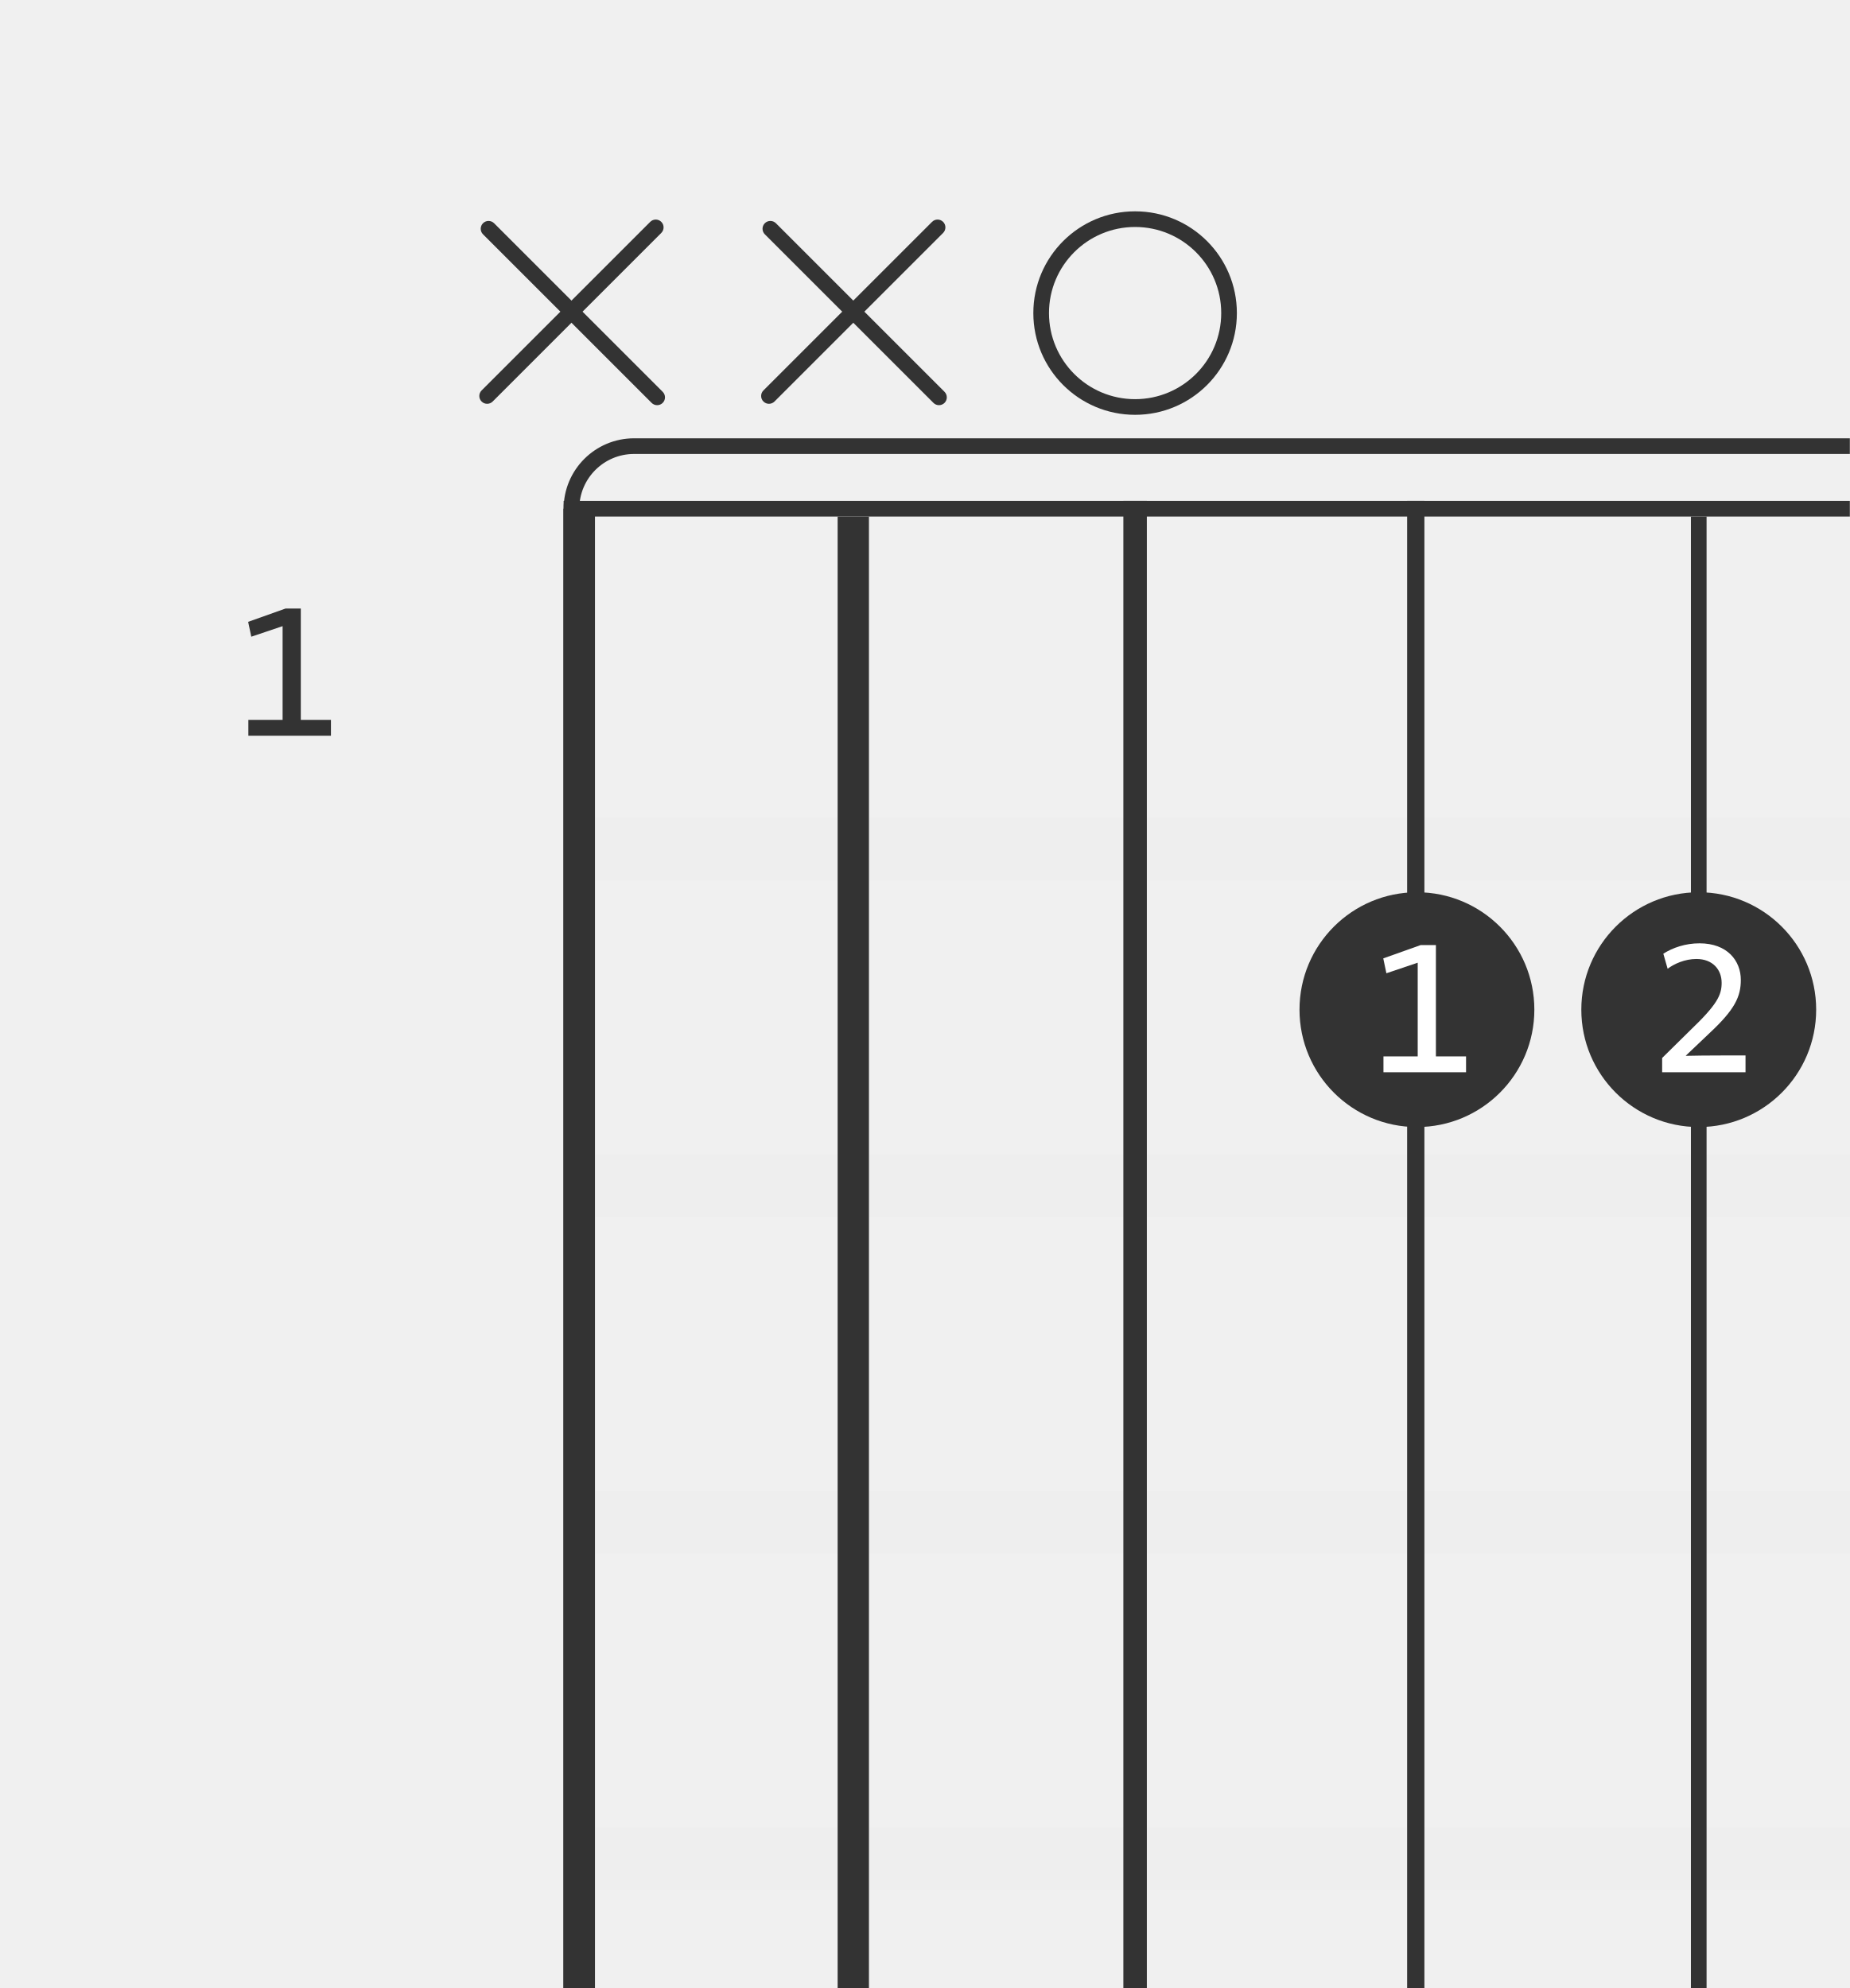
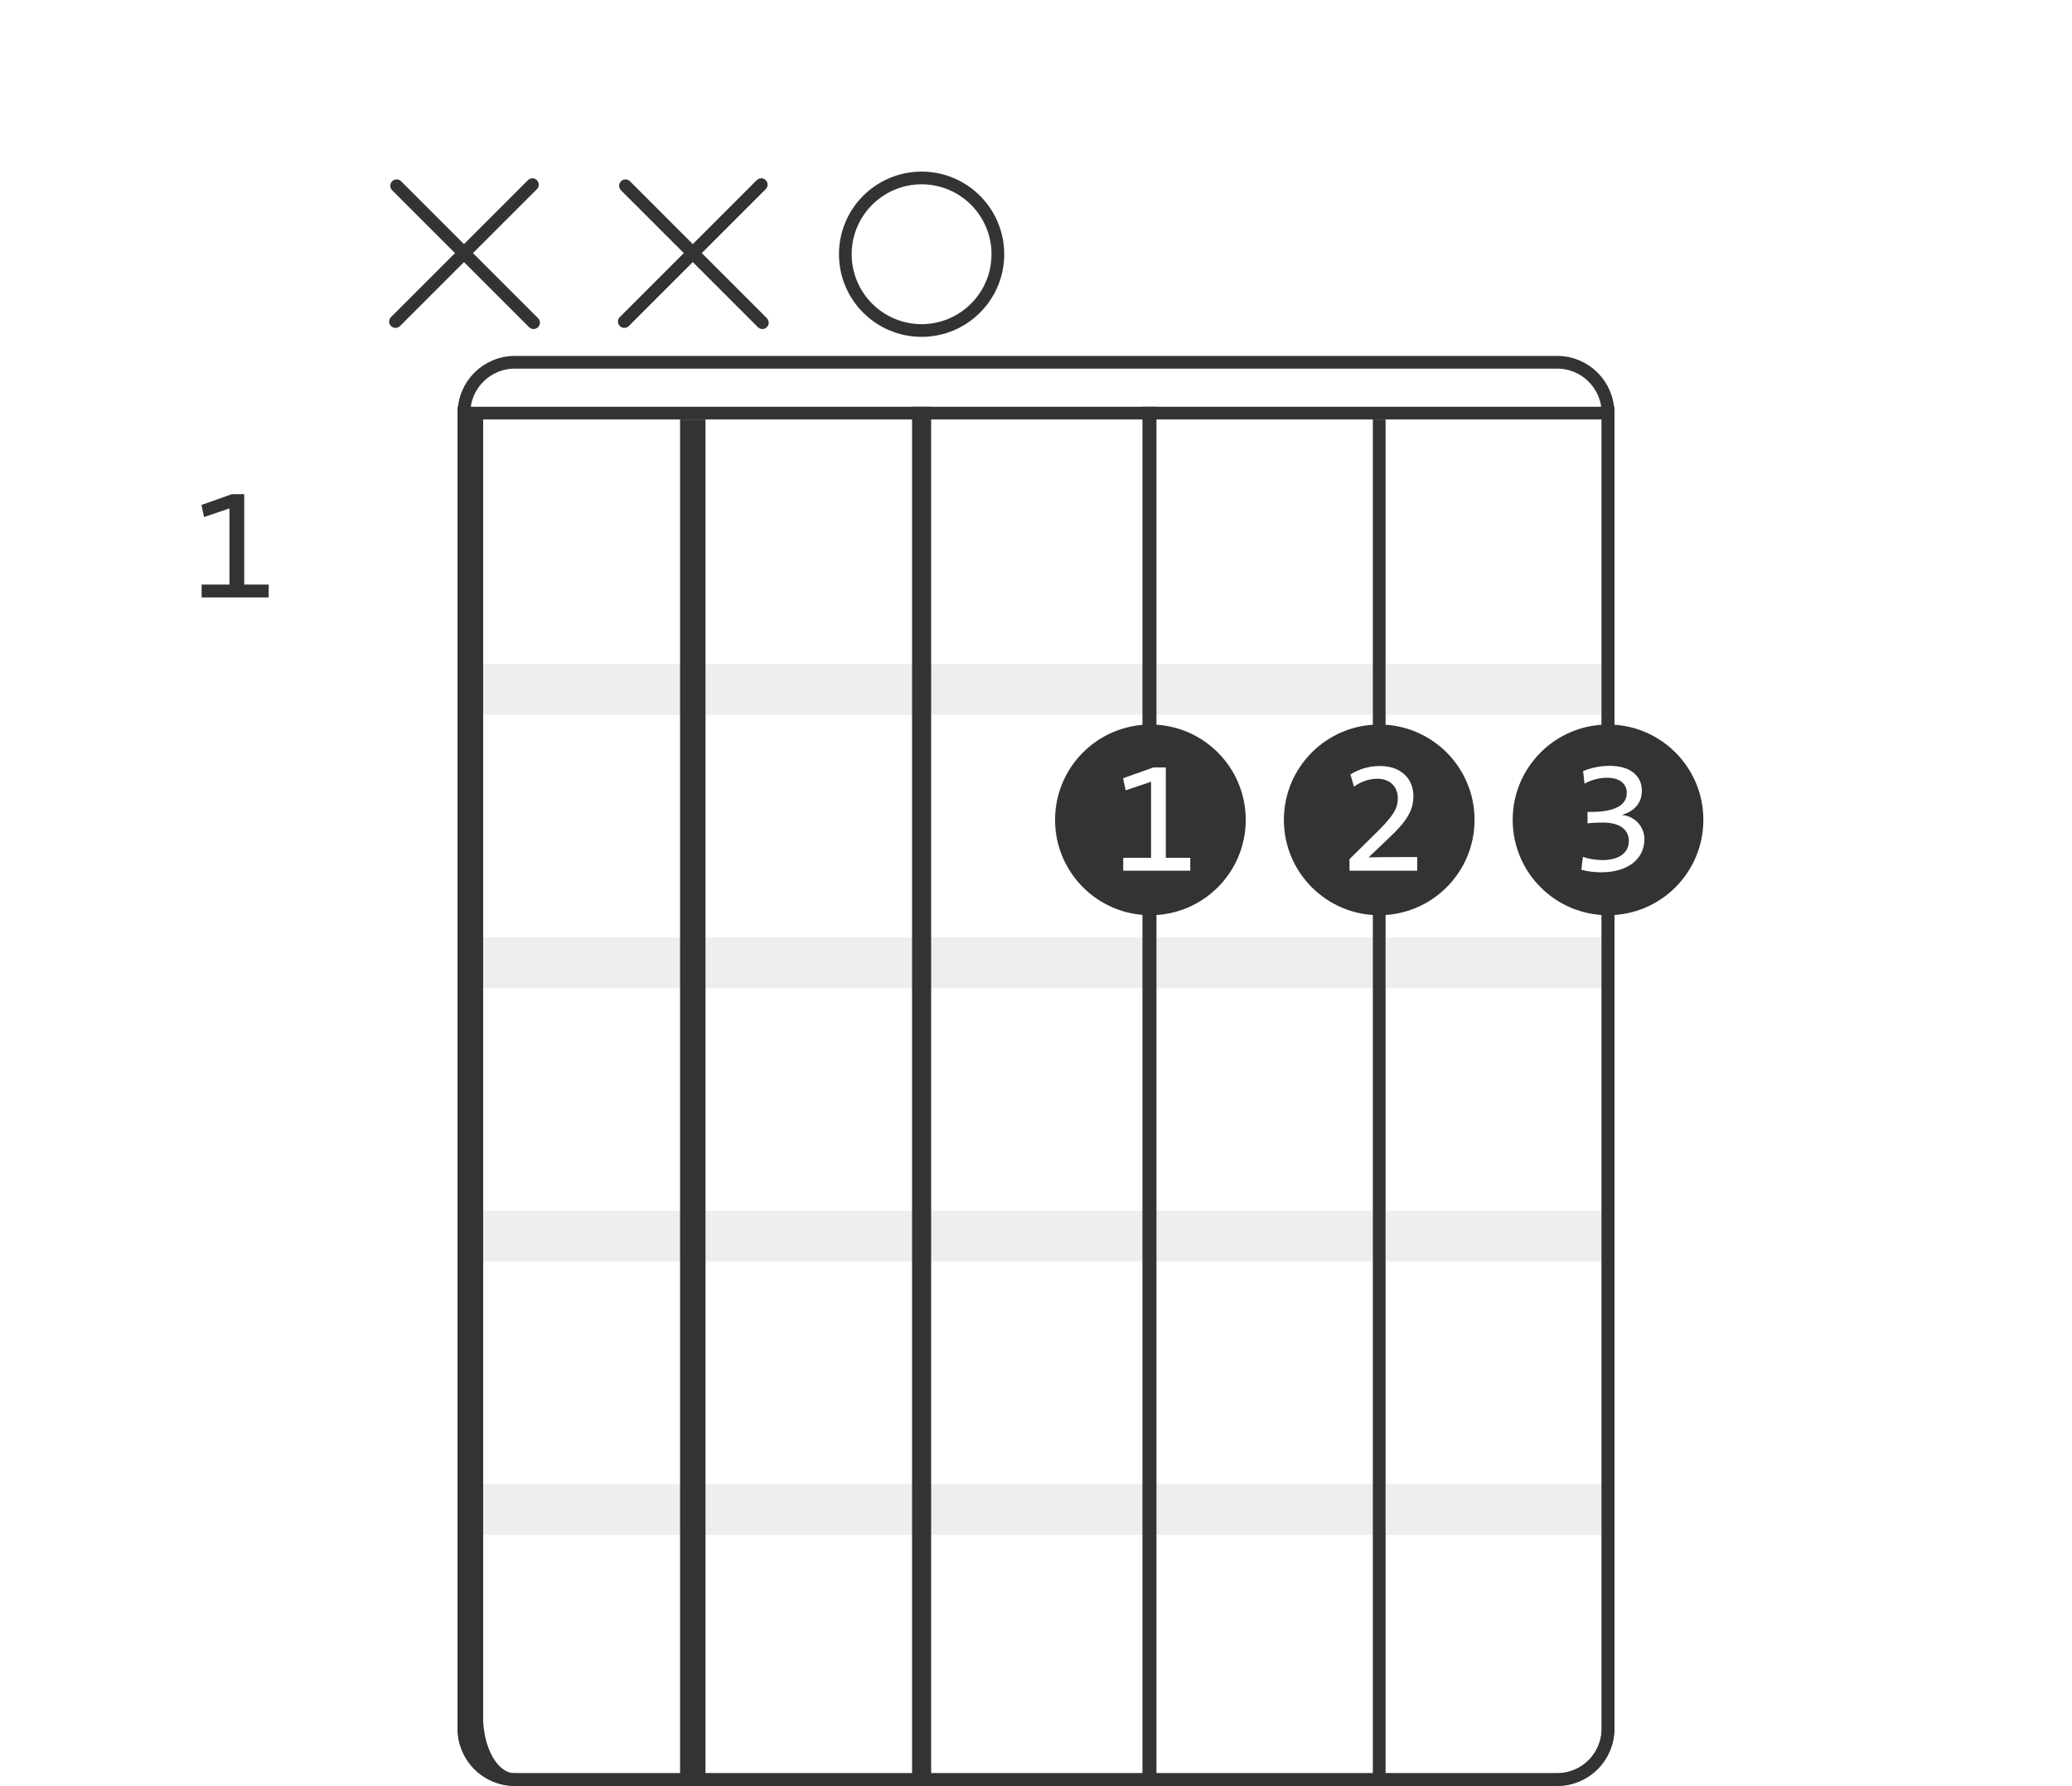
<svg xmlns="http://www.w3.org/2000/svg" xmlns:xlink="http://www.w3.org/1999/xlink" version="1.1">
  <defs>
    <symbol id="circle-1-black">
      <svg width="30" height="30" viewBox="0 0 30 30">
        <polygon fill="#333" points="21.275 23 10.725 23 10.725 20.975 15.1 20.975 15.1 9 11.1 10.35 10.7 8.45 15.475 6.75 17.425 6.75 17.425 20.975 21.275 20.975" />
      </svg>
    </symbol>
    <symbol id="circle-2-black">
      <svg width="30" height="30" viewBox="0 0 30 30">
        <path fill="#333" d="M10.975,17 L0.325,17 L0.325,15.175 L3.9,11.65 C7.35,8.35 7.925,7.15 7.925,5.575 C7.925,3.875 6.775,2.525 4.7,2.525 C3.225,2.525 1.85,3.15 1.025,3.775 L0.475,1.85 C1.7,1.075 3.3,0.525 5.1,0.525 C8.65,0.525 10.375,2.75 10.375,5.2 C10.375,7.325 9.625,8.975 6.375,12 L3.35,14.875 L3.35,14.9 C4.4,14.875 6.225,14.85 8.5,14.85 L10.975,14.85 L10.975,17 Z" transform="translate(10 6)" />
      </svg>
    </symbol>
    <symbol id="circle-3-black">
      <svg width="30" height="30" viewBox="0 0 30 30">
        <path fill="#333" d="M10.8,22.85 L11.05,20.825 C11.95,21.125 13,21.325 14.125,21.325 C16.85,21.325 18.275,20.1 18.275,18.325 C18.275,16.55 16.875,15.425 14.225,15.425 C13.325,15.425 12.625,15.45 11.775,15.55 L11.775,13.75 L12.35,13.75 C15.85,13.75 17.95,12.8 17.95,10.75 C17.95,9.275 16.775,8.375 14.875,8.375 C13.5,8.375 12.325,8.75 11.3,9.3 L11.075,7.325 C12.25,6.85 13.625,6.5 15.275,6.5 C18.625,6.5 20.325,8.175 20.325,10.4 C20.325,12.325 19.175,13.625 17.225,14.2 L17.2,14.225 C19.225,14.425 20.725,16.075 20.725,18.025 C20.725,21.225 18.05,23.25 13.9,23.25 C12.775,23.25 11.625,23.075 10.8,22.85 Z" />
      </svg>
    </symbol>
    <symbol id="circle-4-black">
      <svg width="30" height="30" viewBox="0 0 30 30">
        <path fill="#333" d="M20.575,19.25 L17.9,19.25 L17.9,23 L15.675,23 L15.675,19.25 L8.125,19.25 L7.95,17.425 L14.85,6.75 L17.9,6.75 L17.9,17.2 L20.575,17.2 L20.575,19.25 Z M15.7,17.2 L15.7,9 L15.675,9 L10.25,17.275 C11.75,17.2 14.7,17.2 15.7,17.2 Z" />
      </svg>
    </symbol>
    <symbol id="circle-5-black">
      <svg width="30" height="30" viewBox="0 0 30 30">
        <path fill="#333" d="M11,22.9 L11,20.825 C11.925,21.125 12.975,21.3 14.175,21.3 C16.85,21.3 18.325,19.975 18.325,17.95 C18.325,15.95 16.65,14.925 14.075,14.925 C13.025,14.925 12,15 11.35,15.125 L11.35,6.75 L20.15,6.75 L20.15,8.9 L13.45,8.9 L13.45,13.15 C13.875,13.125 14.45,13.1 14.825,13.1 C18.7,13.1 20.75,15.1 20.75,17.675 C20.75,21.025 18.05,23.225 14,23.225 C12.9,23.225 11.975,23.125 11,22.9 Z" />
      </svg>
    </symbol>
    <symbol id="circle-6-black">
      <svg width="30" height="30" viewBox="0 0 30 30">
        <path fill="#333" d="M19.951 6.6V8.575C19.451 8.5 18.951 8.45 18.301 8.45C14.976 8.45 13.226 10.375 12.601 13.675C12.551 13.925 12.476 14.35 12.401 14.9H12.426C13.226 13.525 14.726 12.775 16.451 12.775C19.701 12.775 21.501 14.875 21.501 17.525C21.501 20.975 19.251 23.25 15.851 23.25C12.326 23.25 10.176 20.75 10.176 16.4C10.176 9.45 13.626 6.525 18.476 6.525C19.001 6.525 19.601 6.55 19.951 6.6ZM19.201 17.9C19.201 15.975 18.101 14.65 15.976 14.65C13.876 14.65 12.651 16.325 12.651 17.725C12.651 19.75 13.826 21.4 16.051 21.4C18.051 21.4 19.201 19.95 19.201 17.9Z" />
      </svg>
    </symbol>
    <symbol id="circle-7-black">
      <svg width="30" height="30" viewBox="0 0 30 30">
        <path fill="#333" d="M21.25,6.75 L21.25,8.7 C18.725,13.4 16.45,18.75 15,23 L12.375,23 C14.025,18.475 16.275,13.275 18.65,8.9 C18.075,8.925 14.8,8.95 12.475,8.95 L10.275,8.95 L10.275,6.75 L21.25,6.75 Z" />
      </svg>
    </symbol>
    <symbol id="circle-8-black">
      <svg width="30" height="30" viewBox="0 0 30 30">
        <path fill="#333" d="M20.75,18.825 C20.75,21.55 18.3,23.25 15.1,23.25 C11.85,23.25 9.725,21.65 9.725,19.175 C9.725,17.1 11.375,15.85 13.2,14.8 C11.3,13.825 10.125,12.675 10.125,10.8 C10.125,8.325 12.25,6.5 15.375,6.5 C18.5,6.5 20.35,8.15 20.35,10.45 C20.35,12.325 18.925,13.475 17.25,14.475 C19.05,15.4 20.75,16.55 20.75,18.825 Z M18.05,10.65 C18.05,9.175 16.925,8.3 15.2,8.3 C13.45,8.3 12.45,9.35 12.45,10.6 C12.45,11.95 13.375,12.65 15.375,13.625 C16.825,12.8 18.05,11.975 18.05,10.65 Z M18.4,19.05 C18.4,17.275 16.825,16.475 15.075,15.675 C13.5,16.55 12.075,17.475 12.075,19 C12.075,20.4 13.225,21.4 15.325,21.4 C17.05,21.4 18.4,20.55 18.4,19.05 Z" />
      </svg>
    </symbol>
    <symbol id="circle-9-black">
      <svg width="30" height="30" viewBox="0 0 30 30">
        <path fill="#333" d="M10.9,23.05 L10.9,21.025 C11.6,21.2 12.4,21.275 13.15,21.275 C16.35,21.275 18.1,19.625 18.675,16.4 C18.75,15.925 18.8,15.625 18.9,15.2 L18.875,15.2 C18.075,16.35 16.7,17.05 14.975,17.05 C11.775,17.05 10,14.95 10,12.15 C10,8.725 12.35,6.5 15.6,6.5 C19,6.5 21.225,8.575 21.225,13.35 C21.225,20.45 17.725,23.225 12.9,23.225 C12.25,23.225 11.55,23.175 10.9,23.05 Z M18.725,12 C18.725,9.9 17.575,8.35 15.425,8.35 C13.45,8.35 12.275,9.875 12.275,11.8 C12.275,13.825 13.425,15.125 15.425,15.125 C17.55,15.125 18.725,13.7 18.725,12 Z" />
      </svg>
    </symbol>
    <symbol id="circle-0-black">
      <svg width="30" height="30" viewBox="0 0 30 30">
        <path fill="#333" d="M20.925,14.7 C20.925,20.925 18.05,23.25 15.1,23.25 C11.525,23.25 9.55,21.05 9.55,14.8 C9.55,9.1 12,6.5 15.4,6.5 C18.625,6.5 20.925,8.425 20.925,14.7 Z M18.5,14.85 C18.5,10.025 17.45,8.4 15.225,8.4 C13.375,8.4 11.975,10 11.975,14.65 C11.975,19.25 12.825,21.325 15.225,21.325 C17.275,21.325 18.5,19.25 18.5,14.85 Z" />
      </svg>
    </symbol>
    <symbol id="bar-middle">
      <svg width="36" height="30" viewBox="0 0 36 30">
        <rect width="36" height="30" fill="#333" fill-rule="evenodd" />
      </svg>
    </symbol>
    <symbol id="bar-end">
      <svg width="15" height="30" viewBox="0 0 15 30">
        <path fill="#333" fill-rule="evenodd" d="M15,0 C6.716,0 0,6.716 0,15 C0,23.284 6.716,30 15,30 L15,0 Z" />
      </svg>
    </symbol>
    <symbol id="circle-1">
      <svg width="30" height="30" viewBox="0 0 30 30">
        <g fill="none" fill-rule="evenodd">
          <circle cx="15" cy="15" r="15" fill="#333" />
          <polygon fill="#FFF" fill-rule="nonzero" points="21.275 23 10.725 23 10.725 20.975 15.1 20.975 15.1 9 11.1 10.35 10.7 8.45 15.475 6.75 17.425 6.75 17.425 20.975 21.275 20.975" />
        </g>
      </svg>
    </symbol>
    <symbol id="circle-2">
      <svg width="30" height="30" viewBox="0 0 30 30">
        <g fill="none" fill-rule="evenodd" transform="translate(0 -2)">
          <circle cx="15" cy="17" r="15" fill="#333" />
          <path fill="#FFF" fill-rule="nonzero" d="M20.975,25 L10.325,25 L10.325,23.175 L13.9,19.65 C17.35,16.35 17.925,15.15 17.925,13.575 C17.925,11.875 16.775,10.525 14.7,10.525 C13.225,10.525 11.85,11.15 11.025,11.775 L10.475,9.85 C11.7,9.075 13.3,8.525 15.1,8.525 C18.65,8.525 20.375,10.75 20.375,13.2 C20.375,15.325 19.625,16.975 16.375,20 L13.35,22.875 L13.35,22.9 C14.4,22.875 16.225,22.85 18.5,22.85 L20.975,22.85 L20.975,25 Z" />
        </g>
      </svg>
    </symbol>
    <symbol id="circle-3">
      <svg width="30" height="30" viewBox="0 0 30 30">
        <g fill="none" fill-rule="evenodd" transform="translate(0 -2)">
          <circle cx="15" cy="17" r="15" fill="#333" />
          <path fill="#FFF" fill-rule="nonzero" d="M10.8,24.85 L11.05,22.825 C11.95,23.125 13,23.325 14.125,23.325 C16.85,23.325 18.275,22.1 18.275,20.325 C18.275,18.55 16.875,17.425 14.225,17.425 C13.325,17.425 12.625,17.45 11.775,17.55 L11.775,15.75 L12.35,15.75 C15.85,15.75 17.95,14.8 17.95,12.75 C17.95,11.275 16.775,10.375 14.875,10.375 C13.5,10.375 12.325,10.75 11.3,11.3 L11.075,9.325 C12.25,8.85 13.625,8.5 15.275,8.5 C18.625,8.5 20.325,10.175 20.325,12.4 C20.325,14.325 19.175,15.625 17.225,16.2 L17.2,16.225 C19.225,16.425 20.725,18.075 20.725,20.025 C20.725,23.225 18.05,25.25 13.9,25.25 C12.775,25.25 11.625,25.075 10.8,24.85 Z" />
        </g>
      </svg>
    </symbol>
    <symbol id="circle-4">
      <svg width="30" height="30" viewBox="0 0 30 30">
        <g fill="none" fill-rule="evenodd" transform="translate(0 -2)">
          <circle cx="15" cy="17" r="15" fill="#333" />
          <path fill="#FFF" fill-rule="nonzero" d="M20.575,21.25 L17.9,21.25 L17.9,25 L15.675,25 L15.675,21.25 L8.125,21.25 L7.95,19.425 L14.85,8.75 L17.9,8.75 L17.9,19.2 L20.575,19.2 L20.575,21.25 Z M15.7,19.2 L15.7,11 L15.675,11 L10.25,19.275 C11.75,19.2 14.7,19.2 15.7,19.2 Z" />
        </g>
      </svg>
    </symbol>
    <symbol id="grid-guitar-2">
      <svg width="182" height="225" viewBox="0 0 182 209" fill="none">
        <path d="M1 48.5H180V40.5H1V48.5Z" fill="#EEEEEE" />
        <path d="M1 91.5H180V83.5H1V91.5Z" fill="#EEEEEE" />
        <path d="M1 134.5H180V126.5H1V134.5Z" fill="#EEEEEE" />
        <path d="M1 177.5H180V169.5H1V177.5Z" fill="#EEEEEE" />
        <rect x="1" y="1" width="180" height="215" rx="8" stroke="#333333" stroke-width="2" />
        <path fill-rule="evenodd" clip-rule="evenodd" d="M39 2L39 216L35 216L35 2L39 2Z" fill="#333333" />
        <path fill-rule="evenodd" clip-rule="evenodd" d="M74.5 6.47666e-06L74.5 216L71.5 216L71.5 6.61612e-06L74.5 6.47666e-06Z" fill="#333333" />
        <path fill-rule="evenodd" clip-rule="evenodd" d="M109.954 6.51366e-06L109.954 216L107.75 216L107.75 6.61612e-06L109.954 6.51366e-06Z" fill="#333333" />
        <path fill-rule="evenodd" clip-rule="evenodd" d="M146 2L146 216L144 216L144 2L146 2Z" fill="#333333" />
        <path d="M0 11C0 6.029 4.029 2 9 2C6.239 2 4 6.029 4 11V206C4 210.971 6.239 215 9 215C4.029 215 0 210.971 0 206V11Z" fill="#333333" />
      </svg>
    </symbol>
    <symbol id="grid-guitar-1">
      <svg width="182" height="225" viewBox="0 0 182 225" fill="none">
        <path d="M1 56.5H180V48.5H1V56.5Z" fill="#EEEEEE" />
        <path d="M1 99.5H180V91.5H1V99.5Z" fill="#EEEEEE" />
        <path d="M1 142.5H180V134.5H1V142.5Z" fill="#EEEEEE" />
        <path d="M1 185.5H180V177.5H1V185.5Z" fill="#EEEEEE" />
        <rect x="1" y="1" width="180" height="223" rx="8" stroke="#333333" stroke-width="2" />
        <path d="M1 9H181V216C181 220.418 177.418 224 173 224H9C4.582 224 1 220.418 1 216V9Z" stroke="#333333" stroke-width="2" />
        <path fill-rule="evenodd" clip-rule="evenodd" d="M39 10L39 224L35 224L35 10L39 10Z" fill="#333333" />
        <path fill-rule="evenodd" clip-rule="evenodd" d="M4 9L4 216L0 216L9.04826e-06 9L4 9Z" fill="#333333" />
        <path fill-rule="evenodd" clip-rule="evenodd" d="M74.5 8L74.5 224L71.5 224L71.5 8L74.5 8Z" fill="#333333" />
        <path fill-rule="evenodd" clip-rule="evenodd" d="M109.954 8L109.954 224L107.75 224L107.75 8L109.954 8Z" fill="#333333" />
        <path fill-rule="evenodd" clip-rule="evenodd" d="M146 10L146 224L144 224L144 10L146 10Z" fill="#333333" />
        <path d="M0 9H4V214C4 218.971 6.239 223 9 223C4.029 223 0 218.971 0 214V9Z" fill="#333333" />
      </svg>
    </symbol>
    <symbol id="o">
      <svg width="30" height="30" viewBox="0 0 30 30">
        <path fill="#333" d="M15,28 C22.18,28 28,22.18 28,15 C28,7.82 22.18,2 15,2 C7.82,2 2,7.82 2,15 C2,22.18 7.82,28 15,28 Z M15,26 C8.925,26 4,21.075 4,15 C4,8.925 8.925,4 15,4 C21.075,4 26,8.925 26,15 C26,21.075 21.075,26 15,26 Z" />
      </svg>
    </symbol>
    <symbol id="x">
      <svg width="30" height="30" viewBox="0 0 30 30">
        <g fill="#333" transform="translate(4 4)">
          <path d="M-0.479,0.76 L21.061,22.3 C21.452,22.69 22.085,22.69 22.475,22.3 C22.866,21.909 22.866,21.276 22.475,20.885 L0.936,-0.654 C0.545,-1.045 -0.088,-1.045 -0.479,-0.654 C-0.869,-0.264 -0.869,0.37 -0.479,0.76 Z" transform="rotate(-90 10.998 10.823)" />
          <path d="M-0.3,0.936 L21.24,22.475 C21.63,22.866 22.264,22.866 22.654,22.475 C23.045,22.085 23.045,21.452 22.654,21.061 L1.115,-0.479 C0.724,-0.869 0.091,-0.869 -0.3,-0.479 C-0.69,-0.088 -0.69,0.545 -0.3,0.936 Z" />
        </g>
      </svg>
    </symbol>
  </defs>
  <symbol id="chord">
    <svg width="326" height="281" version="1.1">
+       <rect width="100%" height="100%" fill="white" />
      <use x="72" y="56" width="182" height="225" xlink:href="#grid-guitar-1" />
      <use x="21" y="71" width="30" height="30" xlink:href="#circle-1-black" />
      <use x="58" y="25" width="30" height="30" xlink:href="#x" />
      <use x="94" y="25" width="30" height="30" xlink:href="#x" />
      <use x="130" y="25" width="30" height="30" xlink:href="#o" />
      <use x="166" y="114" width="30" height="30" xlink:href="#circle-1" />
      <use x="202" y="114" width="30" height="30" xlink:href="#circle-2" />
      <use x="238" y="114" width="30" height="30" xlink:href="#circle-3" />
    </svg>
  </symbol>
  <use xlink:href="#chord" />
</svg>
